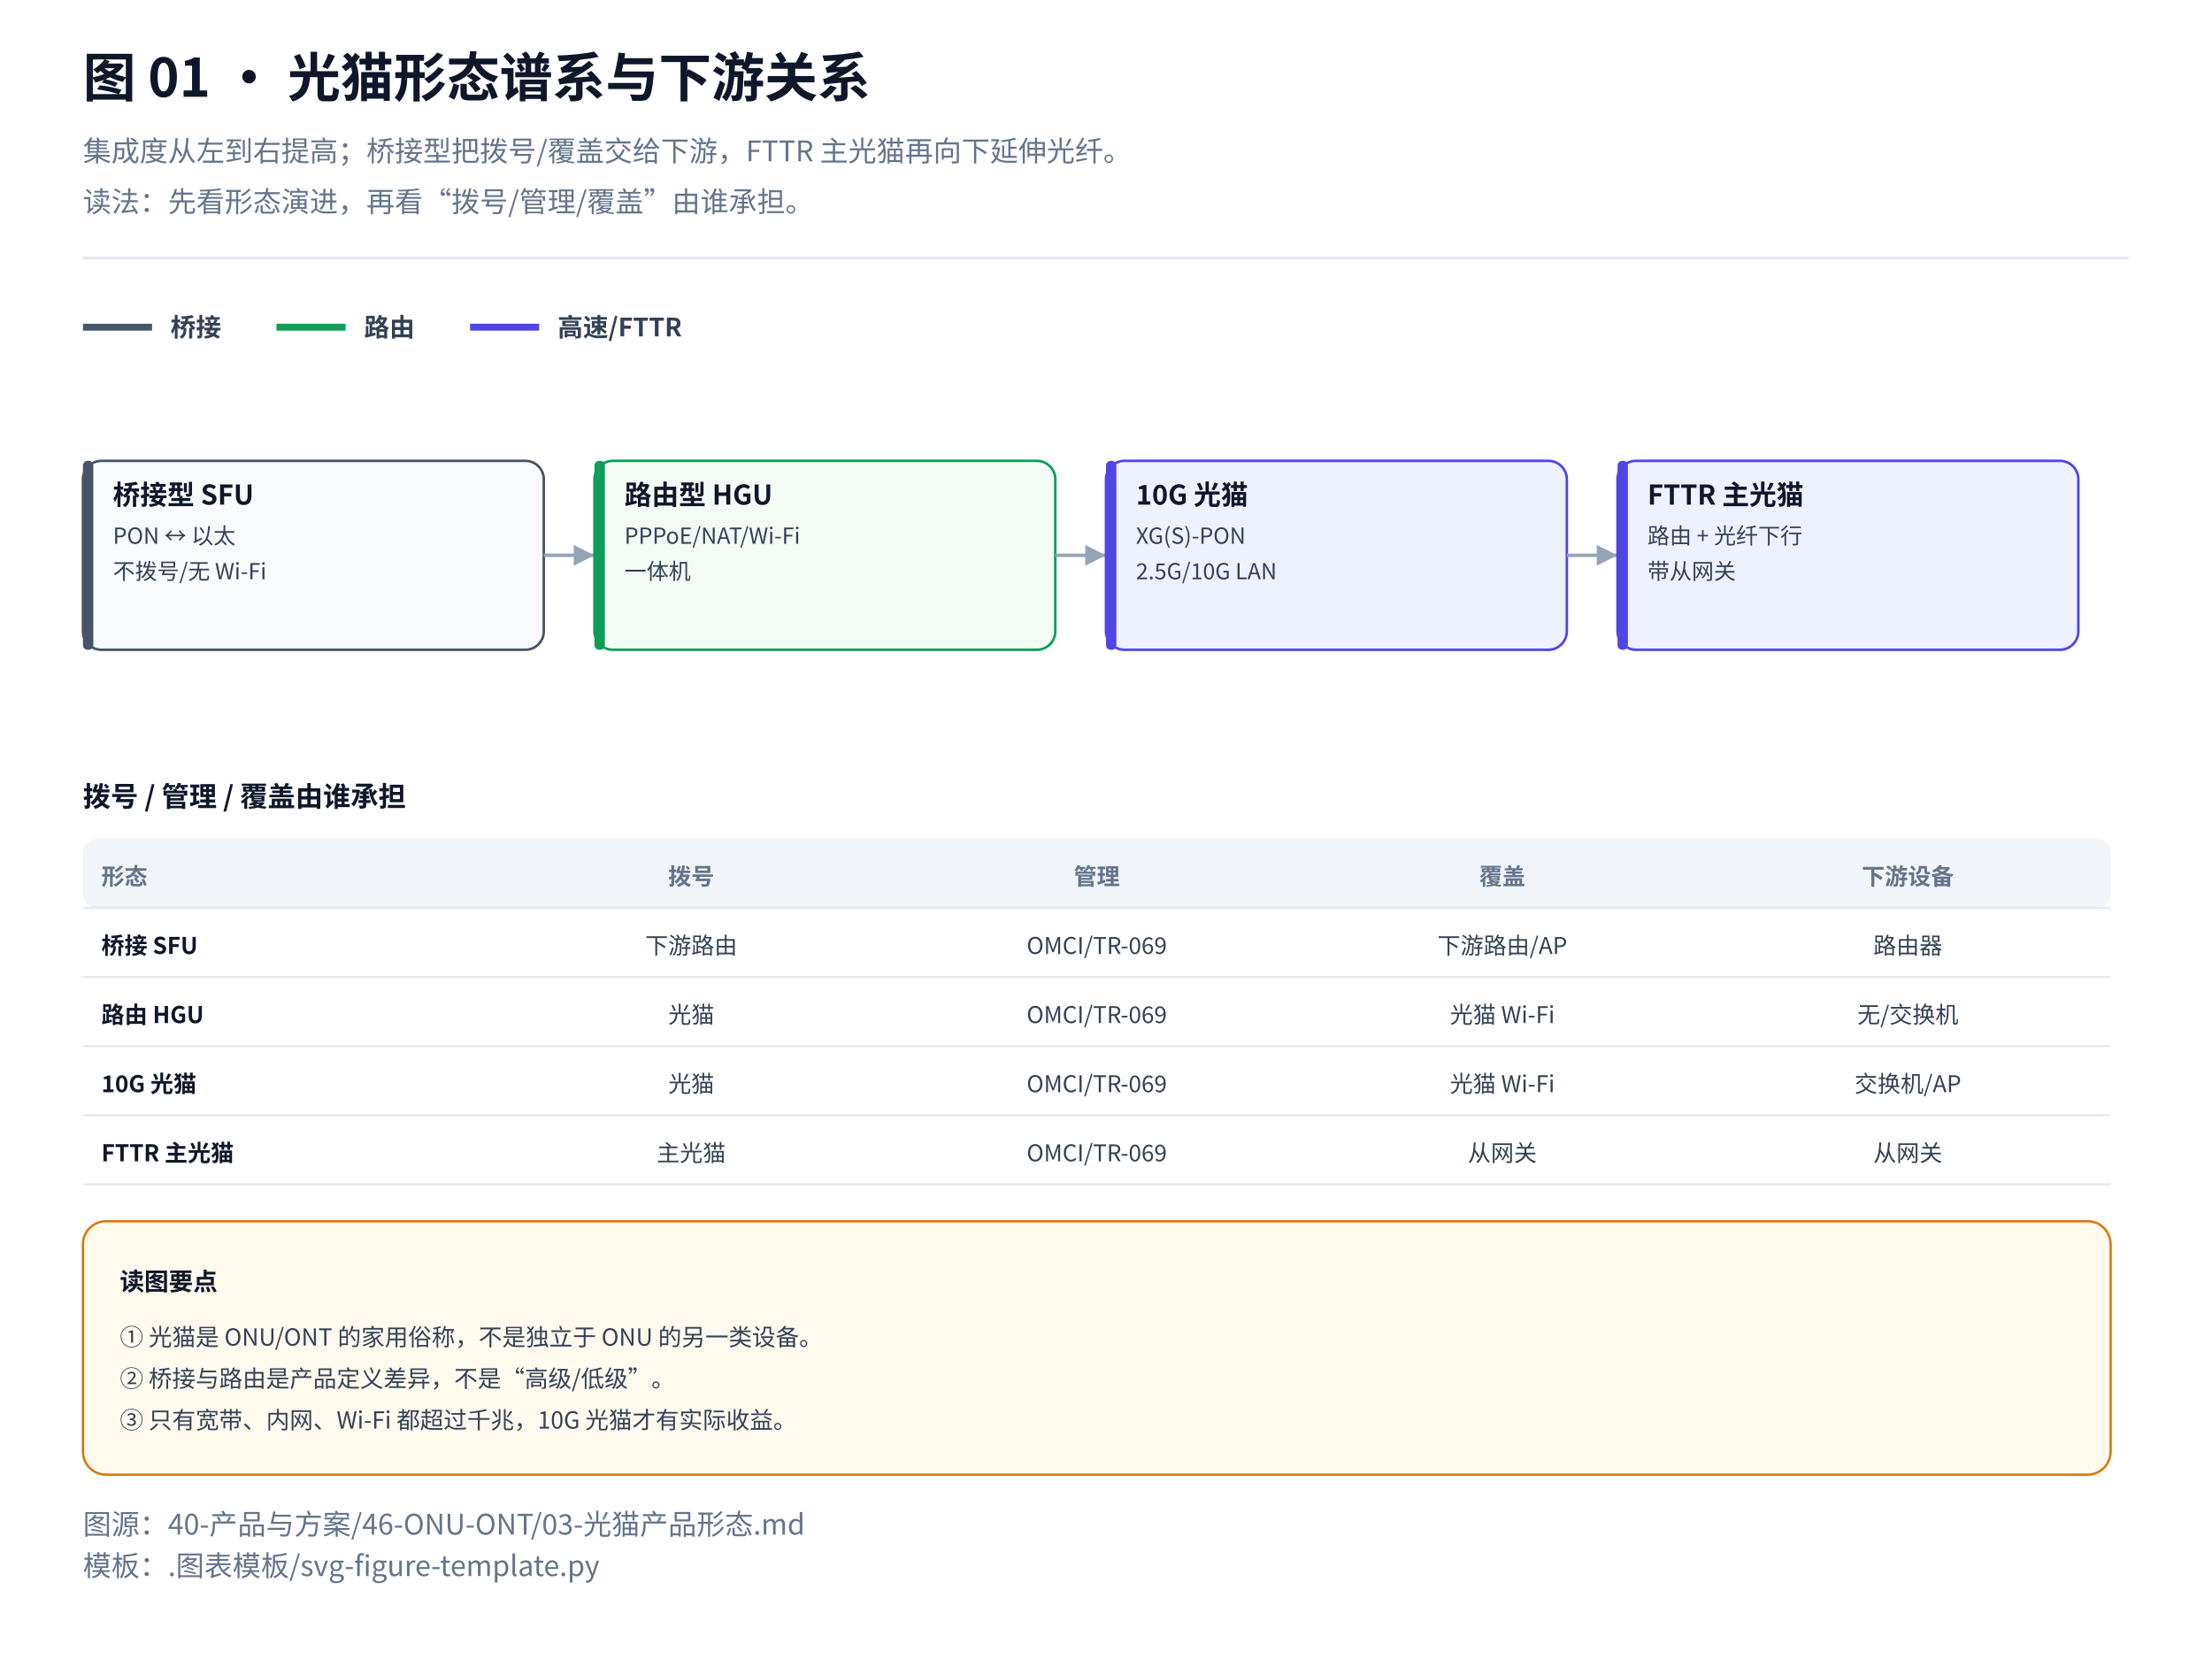
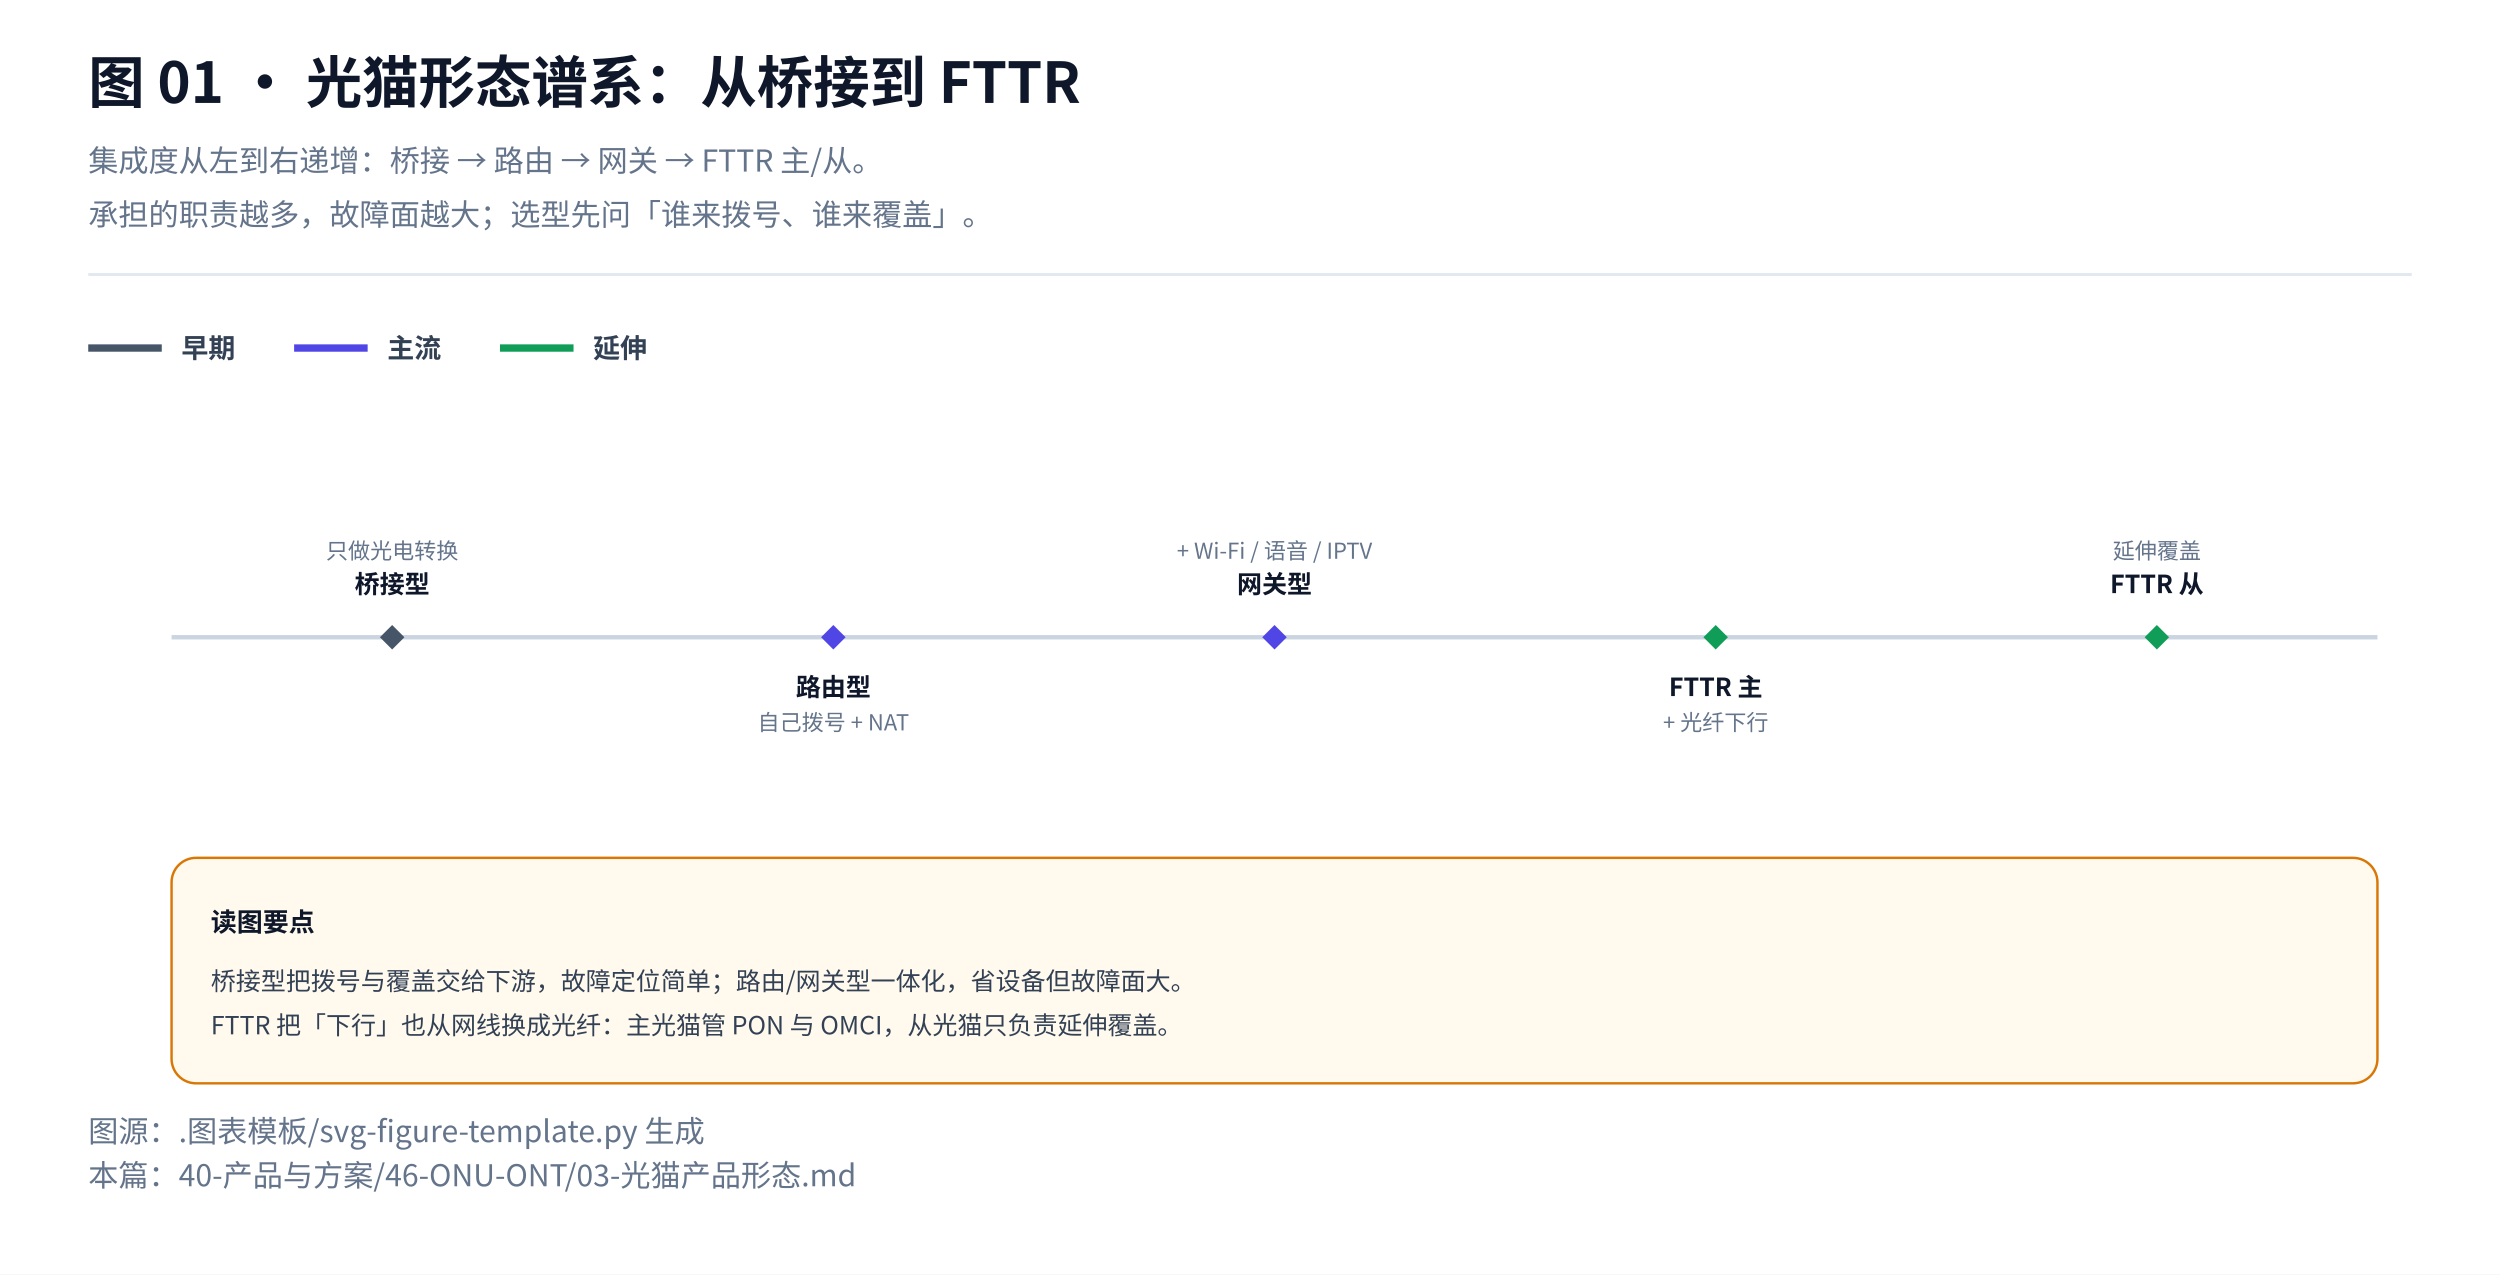
- <svg xmlns="http://www.w3.org/2000/svg" width="960" height="720" viewBox="0 0 960 720" font-family="'Noto Sans CJK SC','Source Han Sans SC','WenQuanYi Micro Hei',sans-serif">
-   <rect width="960" height="720" fill="#ffffff" />
-   <line x1="36" y1="112" x2="924" y2="112" stroke="#e2e8f0" stroke-width="1.2" />
-   <text x="36" y="42" font-size="23" fill="#0f172a" xml:space="preserve" font-weight="700">图 01 · 光猫形态谱系与下游关系</text>
-   <text x="36" y="70" font-size="12.3" fill="#64748b" xml:space="preserve">集成度从左到右提高；桥接型把拨号/覆盖交给下游，FTTR 主光猫再向下延伸光纤。</text>
-   <text x="36" y="92" font-size="12.3" fill="#64748b" xml:space="preserve">读法：先看形态演进，再看“拨号/管理/覆盖”由谁承担。</text>
+ <svg xmlns="http://www.w3.org/2000/svg" width="1020" height="520" viewBox="0 0 1020 520" font-family="'Noto Sans CJK SC','Source Han Sans SC','WenQuanYi Micro Hei',sans-serif">
+   <rect width="1020" height="520" fill="#ffffff" />
+   <line x1="36" y1="112" x2="984" y2="112" stroke="#e2e8f0" stroke-width="1.2" />
+   <text x="36" y="42" font-size="23" fill="#0f172a" xml:space="preserve" font-weight="700">图 01 · 光猫形态谱系：从桥接到 FTTR</text>
+   <text x="36" y="70" font-size="12.3" fill="#64748b" xml:space="preserve">集成度从左到右递增：桥接 → 路由 → 网关 → FTTR 主/从。</text>
+   <text x="36" y="92" font-size="12.3" fill="#64748b" xml:space="preserve">承担的职责越多，故障面越大；选型先问「谁来拨号、谁来覆盖」。</text>
  <line x1="36" y1="142" x2="66" y2="142" stroke="#475569" stroke-width="3" />
-   <text x="74" y="146" font-size="11" fill="#334155" xml:space="preserve" font-weight="600">桥接</text>
-   <line x1="120" y1="142" x2="150" y2="142" stroke="#0f9d58" stroke-width="3" />
-   <text x="158" y="146" font-size="11" fill="#334155" xml:space="preserve" font-weight="600">路由</text>
-   <line x1="204" y1="142" x2="234" y2="142" stroke="#4f46e5" stroke-width="3" />
-   <text x="242" y="146" font-size="11" fill="#334155" xml:space="preserve" font-weight="600">高速/FTTR</text>
-   <rect x="36" y="200" width="200" height="82" fill="#f8fafc" rx="8" stroke="#475569" stroke-width="1.1" />
-   <rect x="36" y="200" width="4.5" height="82" fill="#475569" rx="2" />
-   <text x="49" y="219" font-size="11.8" fill="#0f172a" xml:space="preserve" font-weight="700">桥接型 SFU</text>
-   <text x="49" y="236" font-size="9.6" fill="#334155" xml:space="preserve">PON ↔ 以太</text>
-   <text x="49" y="251.4" font-size="9.6" fill="#334155" xml:space="preserve">不拨号/无 Wi-Fi</text>
-   <line x1="236" y1="241" x2="258" y2="241" stroke="#94a3b8" stroke-width="1.5" />
-   <polygon points="258,241 249,236.5 249,245.5" fill="#94a3b8" />
-   <rect x="258" y="200" width="200" height="82" fill="#f2fcf5" rx="8" stroke="#0f9d58" stroke-width="1.1" />
-   <rect x="258" y="200" width="4.5" height="82" fill="#0f9d58" rx="2" />
-   <text x="271" y="219" font-size="11.8" fill="#0f172a" xml:space="preserve" font-weight="700">路由型 HGU</text>
-   <text x="271" y="236" font-size="9.6" fill="#334155" xml:space="preserve">PPPoE/NAT/Wi-Fi</text>
-   <text x="271" y="251.4" font-size="9.6" fill="#334155" xml:space="preserve">一体机</text>
-   <line x1="458" y1="241" x2="480" y2="241" stroke="#94a3b8" stroke-width="1.5" />
-   <polygon points="480,241 471,236.5 471,245.5" fill="#94a3b8" />
-   <rect x="480" y="200" width="200" height="82" fill="#eef2ff" rx="8" stroke="#4f46e5" stroke-width="1.1" />
-   <rect x="480" y="200" width="4.5" height="82" fill="#4f46e5" rx="2" />
-   <text x="493" y="219" font-size="11.8" fill="#0f172a" xml:space="preserve" font-weight="700">10G 光猫</text>
-   <text x="493" y="236" font-size="9.6" fill="#334155" xml:space="preserve">XG(S)-PON</text>
-   <text x="493" y="251.4" font-size="9.6" fill="#334155" xml:space="preserve">2.5G/10G LAN</text>
-   <line x1="680" y1="241" x2="702" y2="241" stroke="#94a3b8" stroke-width="1.5" />
-   <polygon points="702,241 693,236.5 693,245.5" fill="#94a3b8" />
-   <rect x="702" y="200" width="200" height="82" fill="#eef2ff" rx="8" stroke="#4f46e5" stroke-width="1.1" />
-   <rect x="702" y="200" width="4.5" height="82" fill="#4f46e5" rx="2" />
-   <text x="715" y="219" font-size="11.8" fill="#0f172a" xml:space="preserve" font-weight="700">FTTR 主光猫</text>
-   <text x="715" y="236" font-size="9.6" fill="#334155" xml:space="preserve">路由 + 光纤下行</text>
-   <text x="715" y="251.4" font-size="9.6" fill="#334155" xml:space="preserve">带从网关</text>
-   <text x="36" y="350" font-size="12" fill="#0f172a" xml:space="preserve" font-weight="700">拨号 / 管理 / 覆盖由谁承担</text>
-   <rect x="36" y="364" width="880" height="30" fill="#f1f5f9" rx="6" />
-   <text x="44" y="384" font-size="10" fill="#64748b" xml:space="preserve" font-weight="700" text-anchor="start">形态</text>
-   <text x="300" y="384" font-size="10" fill="#64748b" xml:space="preserve" font-weight="700" text-anchor="middle">拨号</text>
-   <text x="476" y="384" font-size="10" fill="#64748b" xml:space="preserve" font-weight="700" text-anchor="middle">管理</text>
-   <text x="652" y="384" font-size="10" fill="#64748b" xml:space="preserve" font-weight="700" text-anchor="middle">覆盖</text>
-   <text x="828" y="384" font-size="10" fill="#64748b" xml:space="preserve" font-weight="700" text-anchor="middle">下游设备</text>
-   <rect x="36" y="394" width="880" height="30" fill="#ffffff" />
-   <line x1="36" y1="394" x2="916" y2="394" stroke="#e2e8f0" stroke-width="0.8" />
-   <text x="44" y="414" font-size="10" fill="#0f172a" xml:space="preserve" font-weight="700" text-anchor="start">桥接 SFU</text>
-   <text x="300" y="414" font-size="10" fill="#334155" xml:space="preserve" text-anchor="middle">下游路由</text>
-   <text x="476" y="414" font-size="10" fill="#334155" xml:space="preserve" text-anchor="middle">OMCI/TR-069</text>
-   <text x="652" y="414" font-size="10" fill="#334155" xml:space="preserve" text-anchor="middle">下游路由/AP</text>
-   <text x="828" y="414" font-size="10" fill="#334155" xml:space="preserve" text-anchor="middle">路由器</text>
-   <rect x="36" y="424" width="880" height="30" fill="#ffffff" />
-   <line x1="36" y1="424" x2="916" y2="424" stroke="#e2e8f0" stroke-width="0.8" />
-   <text x="44" y="444" font-size="10" fill="#0f172a" xml:space="preserve" font-weight="700" text-anchor="start">路由 HGU</text>
-   <text x="300" y="444" font-size="10" fill="#334155" xml:space="preserve" text-anchor="middle">光猫</text>
-   <text x="476" y="444" font-size="10" fill="#334155" xml:space="preserve" text-anchor="middle">OMCI/TR-069</text>
-   <text x="652" y="444" font-size="10" fill="#334155" xml:space="preserve" text-anchor="middle">光猫 Wi-Fi</text>
-   <text x="828" y="444" font-size="10" fill="#334155" xml:space="preserve" text-anchor="middle">无/交换机</text>
-   <rect x="36" y="454" width="880" height="30" fill="#ffffff" />
-   <line x1="36" y1="454" x2="916" y2="454" stroke="#e2e8f0" stroke-width="0.8" />
-   <text x="44" y="474" font-size="10" fill="#0f172a" xml:space="preserve" font-weight="700" text-anchor="start">10G 光猫</text>
-   <text x="300" y="474" font-size="10" fill="#334155" xml:space="preserve" text-anchor="middle">光猫</text>
-   <text x="476" y="474" font-size="10" fill="#334155" xml:space="preserve" text-anchor="middle">OMCI/TR-069</text>
-   <text x="652" y="474" font-size="10" fill="#334155" xml:space="preserve" text-anchor="middle">光猫 Wi-Fi</text>
-   <text x="828" y="474" font-size="10" fill="#334155" xml:space="preserve" text-anchor="middle">交换机/AP</text>
-   <rect x="36" y="484" width="880" height="30" fill="#ffffff" />
-   <line x1="36" y1="484" x2="916" y2="484" stroke="#e2e8f0" stroke-width="0.8" />
-   <text x="44" y="504" font-size="10" fill="#0f172a" xml:space="preserve" font-weight="700" text-anchor="start">FTTR 主光猫</text>
-   <text x="300" y="504" font-size="10" fill="#334155" xml:space="preserve" text-anchor="middle">主光猫</text>
-   <text x="476" y="504" font-size="10" fill="#334155" xml:space="preserve" text-anchor="middle">OMCI/TR-069</text>
-   <text x="652" y="504" font-size="10" fill="#334155" xml:space="preserve" text-anchor="middle">从网关</text>
-   <text x="828" y="504" font-size="10" fill="#334155" xml:space="preserve" text-anchor="middle">从网关</text>
-   <line x1="36" y1="514" x2="916" y2="514" stroke="#e2e8f0" stroke-width="0.8" />
-   <rect x="36" y="530" width="880" height="110" fill="#fff9ee" rx="10" stroke="#d97706" stroke-width="1" />
-   <text x="52" y="560" font-size="10.6" fill="#0f172a" xml:space="preserve" font-weight="700">读图要点</text>
-   <text x="52" y="584" font-size="10.2" fill="#334155" xml:space="preserve">① 光猫是 ONU/ONT 的家用俗称，不是独立于 ONU 的另一类设备。</text>
-   <text x="52" y="602" font-size="10.2" fill="#334155" xml:space="preserve">② 桥接与路由是产品定义差异，不是“高级/低级”。</text>
-   <text x="52" y="620" font-size="10.2" fill="#334155" xml:space="preserve">③ 只有宽带、内网、Wi-Fi 都超过千兆，10G 光猫才有实际收益。</text>
-   <text x="36" y="666" font-size="12.3" fill="#64748b" xml:space="preserve">图源：40-产品与方案/46-ONU-ONT/03-光猫产品形态.md</text>
-   <text x="36" y="684" font-size="12.3" fill="#64748b" xml:space="preserve">模板：.图表模板/svg-figure-template.py</text>
+   <text x="74" y="146" font-size="11" fill="#334155" xml:space="preserve" font-weight="600">早期</text>
+   <line x1="120" y1="142" x2="150" y2="142" stroke="#4f46e5" stroke-width="3" />
+   <text x="158" y="146" font-size="11" fill="#334155" xml:space="preserve" font-weight="600">主流</text>
+   <line x1="204" y1="142" x2="234" y2="142" stroke="#0f9d58" stroke-width="3" />
+   <text x="242" y="146" font-size="11" fill="#334155" xml:space="preserve" font-weight="600">延伸</text>
+   <line x1="70" y1="260" x2="970" y2="260" stroke="#cbd5e1" stroke-width="1.8" />
+   <polygon points="160,255 155,260 160,265 165,260" fill="#475569" />
+   <text x="160" y="242" font-size="10.2" fill="#0f172a" xml:space="preserve" font-weight="600" text-anchor="middle">桥接型</text>
+   <text x="160" y="228" font-size="9" fill="#64748b" xml:space="preserve" text-anchor="middle">只做光电转换</text>
+   <polygon points="340,255 335,260 340,265 345,260" fill="#4f46e5" />
+   <text x="340" y="284" font-size="10.2" fill="#0f172a" xml:space="preserve" font-weight="600" text-anchor="middle">路由型</text>
+   <text x="340" y="298" font-size="9" fill="#64748b" xml:space="preserve" text-anchor="middle">自己拨号 + NAT</text>
+   <polygon points="520,255 515,260 520,265 525,260" fill="#4f46e5" />
+   <text x="520" y="242" font-size="10.2" fill="#0f172a" xml:space="preserve" font-weight="600" text-anchor="middle">网关型</text>
+   <text x="520" y="228" font-size="9" fill="#64748b" xml:space="preserve" text-anchor="middle">+ Wi-Fi / 语音 / IPTV</text>
+   <polygon points="700,255 695,260 700,265 705,260" fill="#0f9d58" />
+   <text x="700" y="284" font-size="10.2" fill="#0f172a" xml:space="preserve" font-weight="600" text-anchor="middle">FTTR 主</text>
+   <text x="700" y="298" font-size="9" fill="#64748b" xml:space="preserve" text-anchor="middle">+ 光纤下行</text>
+   <polygon points="880,255 875,260 880,265 885,260" fill="#0f9d58" />
+   <text x="880" y="242" font-size="10.2" fill="#0f172a" xml:space="preserve" font-weight="600" text-anchor="middle">FTTR 从</text>
+   <text x="880" y="228" font-size="9" fill="#64748b" xml:space="preserve" text-anchor="middle">延伸覆盖</text>
+   <rect x="70" y="350" width="900" height="92" fill="#fff9ee" rx="10" stroke="#d97706" stroke-width="1" />
+   <text x="86" y="380" font-size="10.6" fill="#0f172a" xml:space="preserve" font-weight="700">读图要点</text>
+   <text x="86" y="404" font-size="10.2" fill="#334155" xml:space="preserve">桥接型把拨号与覆盖交给下游，故障定位简单；路由/网关型一体化，省设备但故障面大。</text>
+   <text x="86" y="422" font-size="10.2" fill="#334155" xml:space="preserve">FTTR 把「下行」也从网线换成光纤：主光猫管 PON 与 OMCI，从光猫只负责延伸覆盖。</text>
+   <text x="36" y="466" font-size="12.3" fill="#64748b" xml:space="preserve">图源：.图表模板/svg-figure-template.py 生成</text>
+   <text x="36" y="484" font-size="12.3" fill="#64748b" xml:space="preserve">本篇：40-产品与方案/46-ONU-ONT/03-光猫产品形态.md</text>
</svg>
